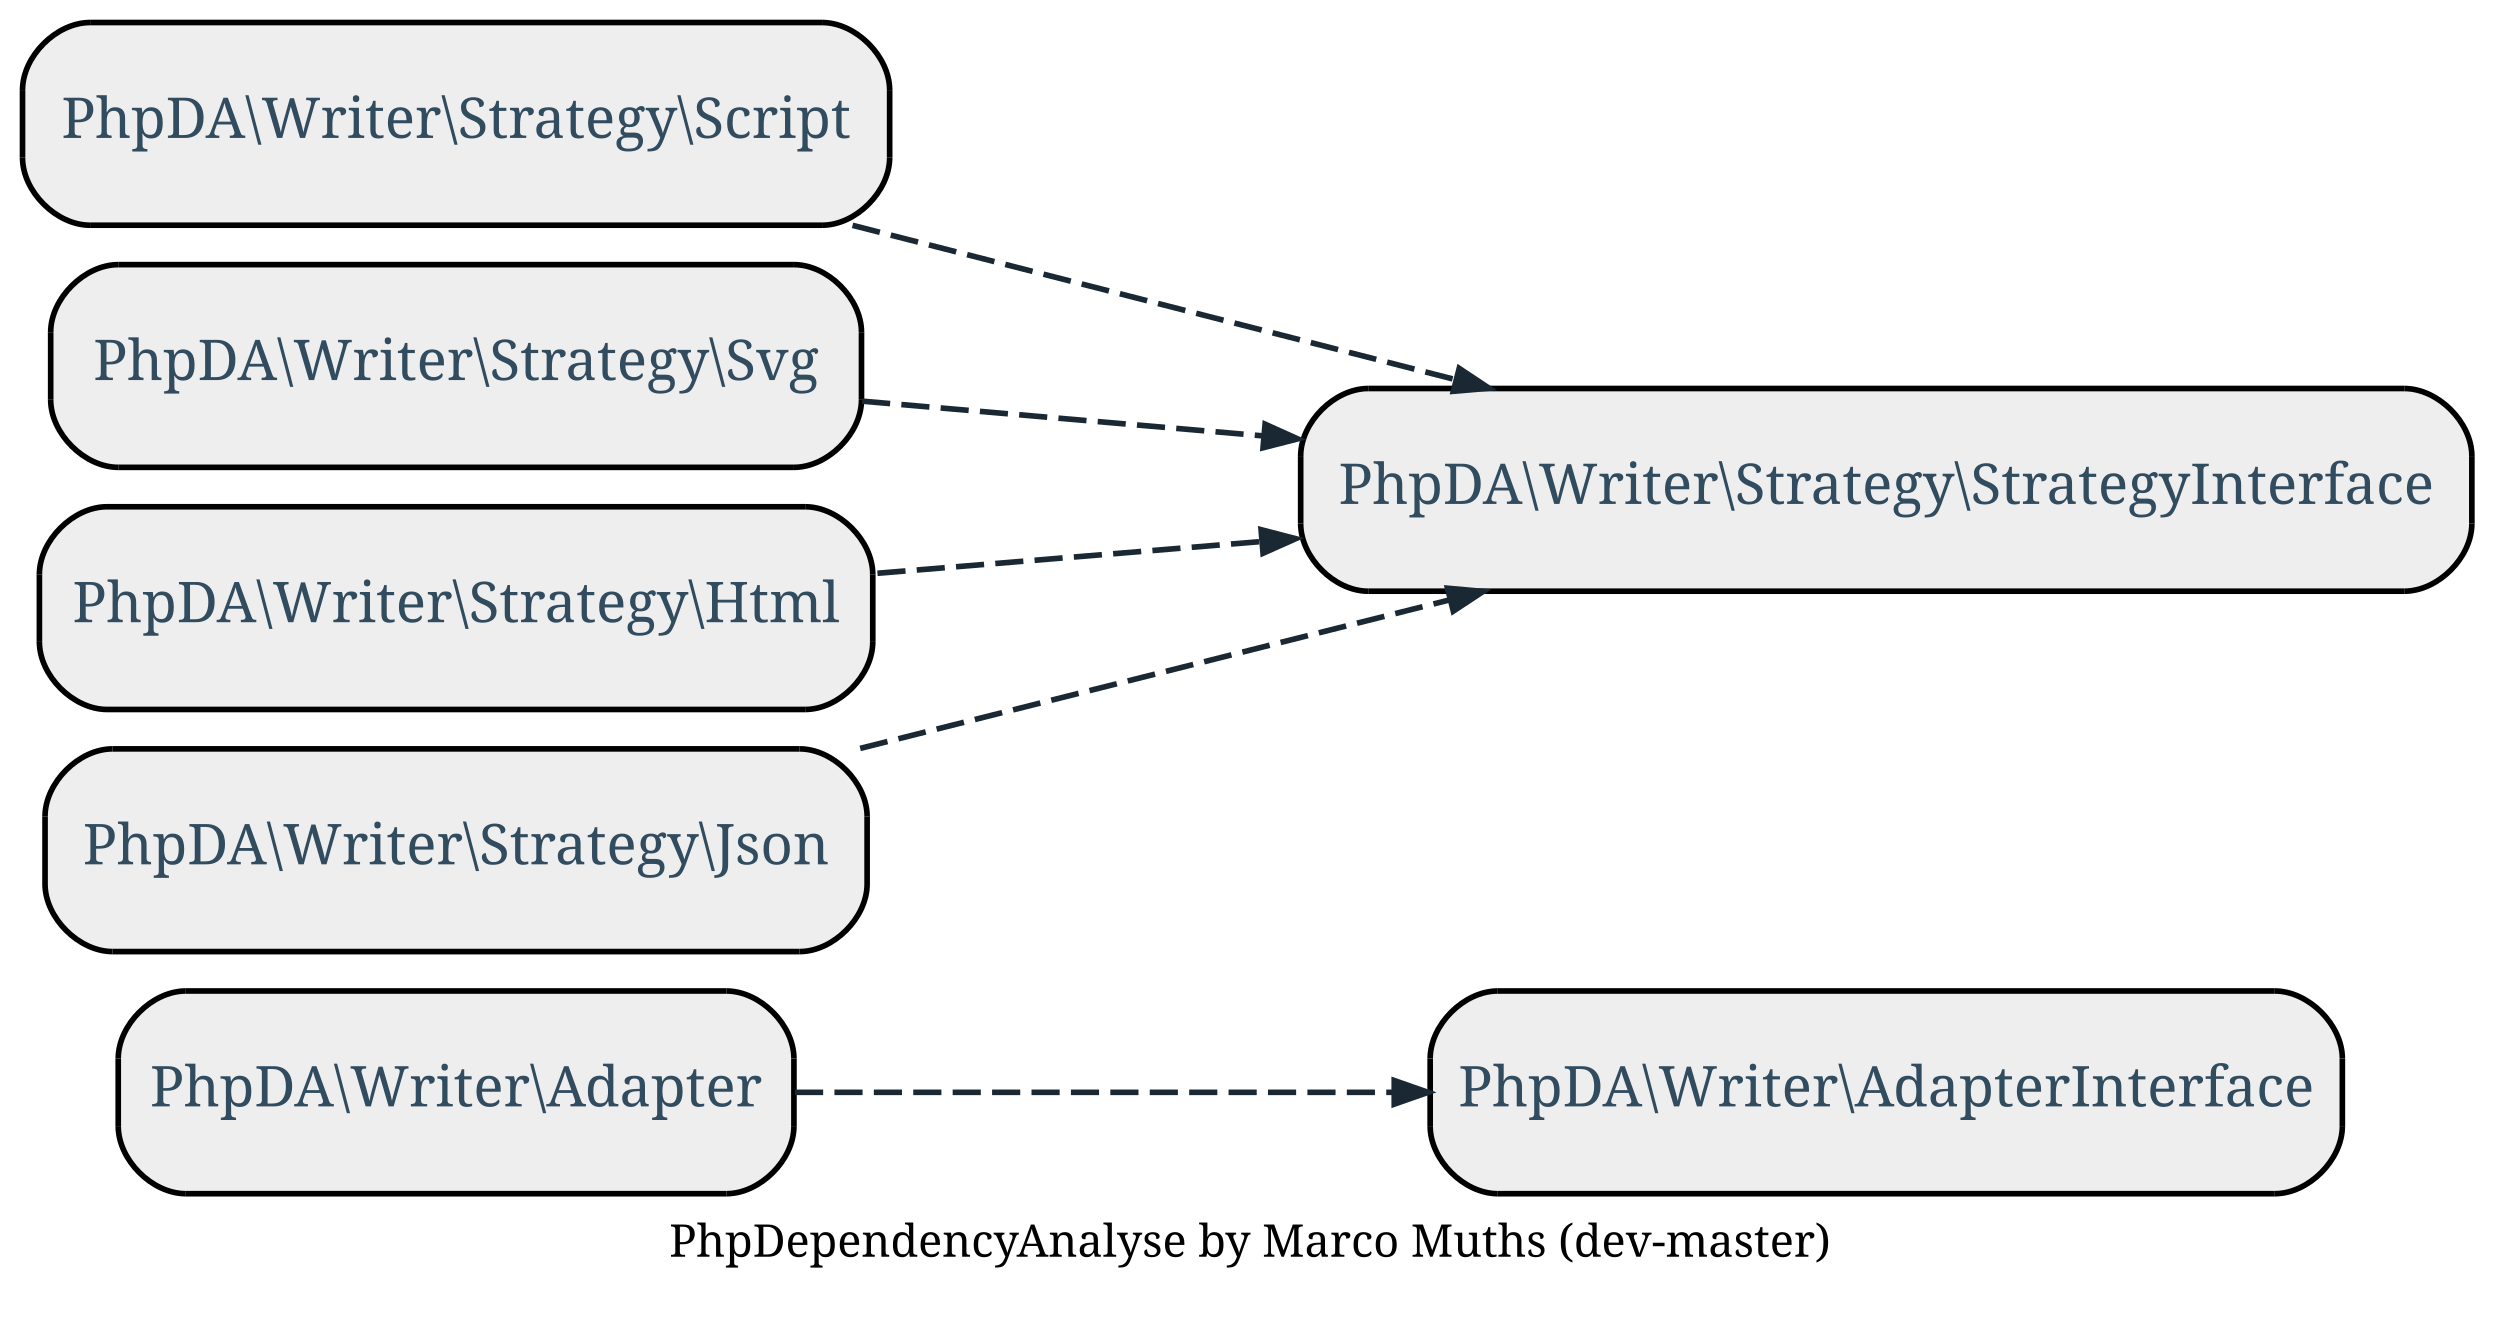
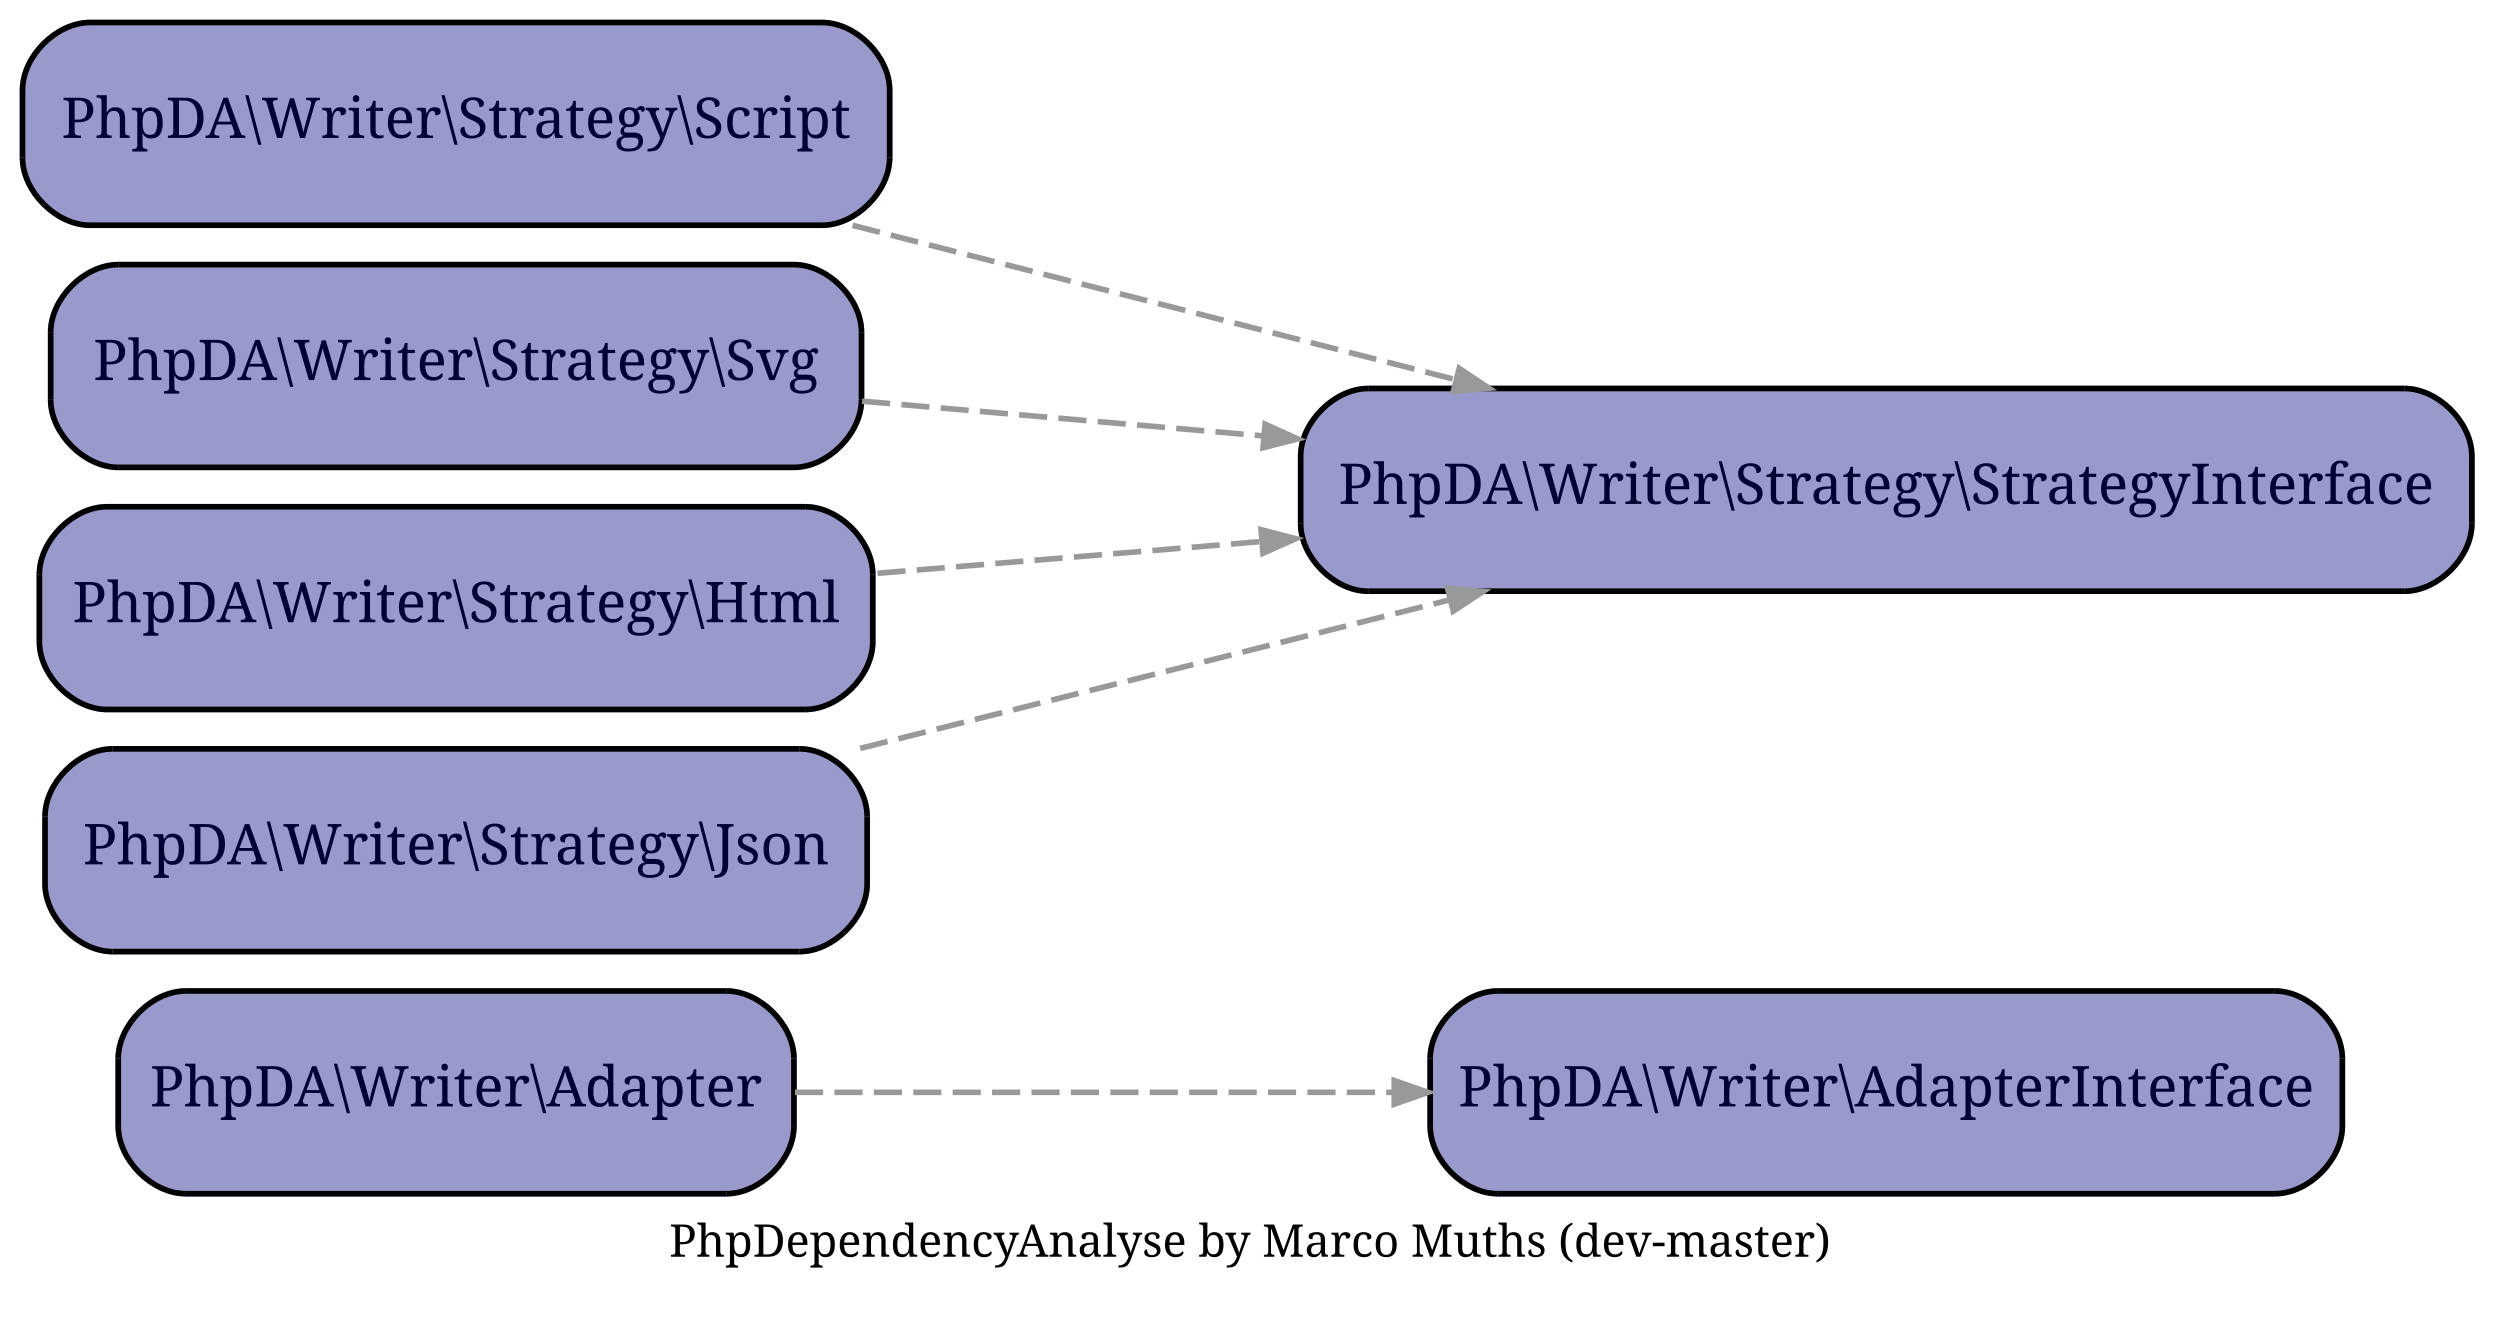
<svg xmlns="http://www.w3.org/2000/svg" width="444pt" height="234pt" viewBox="0.00 0.00 444.00 234.00">
  <g id="graph1" class="graph" transform="scale(1 1) rotate(0) translate(4 230)">
    <polygon fill="white" stroke="white" points="-4,5 -4,-230 441,-230 441,5 -4,5" />
    <text text-anchor="middle" x="218" y="-6.8" font-family="Times Roman,serif" font-size="8.00">PhpDependencyAnalyse by Marco Muths (dev-master)</text>
    <g id="node1" class="node">
-       <polygon fill="#eeeeee" stroke="#eeeeee" points="400,-54 262,-54 250,-42 250,-30 262,-18 400,-18 412,-30 412,-42 400,-54" />
-       <path fill="#eeeeee" stroke="#eeeeee" d="M262,-54C256,-54 250,-48 250,-42" />
-       <path fill="#eeeeee" stroke="#eeeeee" d="M250,-30C250,-24 256,-18 262,-18" />
-       <path fill="#eeeeee" stroke="#eeeeee" d="M400,-18C406,-18 412,-24 412,-30" />
-       <path fill="#eeeeee" stroke="#eeeeee" d="M412,-42C412,-48 406,-54 400,-54" />
+       <polygon fill="#9999cc" stroke="#9999cc" points="400,-54 262,-54 250,-42 250,-30 262,-18 400,-18 412,-30 412,-42 400,-54" />
+       <path fill="#9999cc" stroke="#9999cc" d="M262,-54C256,-54 250,-48 250,-42" />
+       <path fill="#9999cc" stroke="#9999cc" d="M250,-30C250,-24 256,-18 262,-18" />
+       <path fill="#9999cc" stroke="#9999cc" d="M400,-18C406,-18 412,-24 412,-30" />
+       <path fill="#9999cc" stroke="#9999cc" d="M412,-42C412,-48 406,-54 400,-54" />
      <polyline fill="none" stroke="black" points="400,-54 262,-54 " />
      <path fill="none" stroke="black" d="M262,-54C256,-54 250,-48 250,-42" />
      <polyline fill="none" stroke="black" points="250,-42 250,-30 " />
      <path fill="none" stroke="black" d="M250,-30C250,-24 256,-18 262,-18" />
      <polyline fill="none" stroke="black" points="262,-18 400,-18 " />
      <path fill="none" stroke="black" d="M400,-18C406,-18 412,-24 412,-30" />
      <polyline fill="none" stroke="black" points="412,-30 412,-42 " />
      <path fill="none" stroke="black" d="M412,-42C412,-48 406,-54 400,-54" />
-       <text text-anchor="middle" x="331" y="-33.5" font-family="Times Roman,serif" font-size="10.00" fill="#314b5f">PhpDA\Writer\AdapterInterface</text>
+       <text text-anchor="middle" x="331" y="-33.5" font-family="Times Roman,serif" font-size="10.00" fill="#000033">PhpDA\Writer\AdapterInterface</text>
    </g>
    <g id="node2" class="node">
-       <polygon fill="#eeeeee" stroke="#eeeeee" points="125,-54 29,-54 17,-42 17,-30 29,-18 125,-18 137,-30 137,-42 125,-54" />
-       <path fill="#eeeeee" stroke="#eeeeee" d="M29,-54C23,-54 17,-48 17,-42" />
-       <path fill="#eeeeee" stroke="#eeeeee" d="M17,-30C17,-24 23,-18 29,-18" />
-       <path fill="#eeeeee" stroke="#eeeeee" d="M125,-18C131,-18 137,-24 137,-30" />
-       <path fill="#eeeeee" stroke="#eeeeee" d="M137,-42C137,-48 131,-54 125,-54" />
+       <polygon fill="#9999cc" stroke="#9999cc" points="125,-54 29,-54 17,-42 17,-30 29,-18 125,-18 137,-30 137,-42 125,-54" />
+       <path fill="#9999cc" stroke="#9999cc" d="M29,-54C23,-54 17,-48 17,-42" />
+       <path fill="#9999cc" stroke="#9999cc" d="M17,-30C17,-24 23,-18 29,-18" />
+       <path fill="#9999cc" stroke="#9999cc" d="M125,-18C131,-18 137,-24 137,-30" />
+       <path fill="#9999cc" stroke="#9999cc" d="M137,-42C137,-48 131,-54 125,-54" />
      <polyline fill="none" stroke="black" points="125,-54 29,-54 " />
      <path fill="none" stroke="black" d="M29,-54C23,-54 17,-48 17,-42" />
      <polyline fill="none" stroke="black" points="17,-42 17,-30 " />
      <path fill="none" stroke="black" d="M17,-30C17,-24 23,-18 29,-18" />
      <polyline fill="none" stroke="black" points="29,-18 125,-18 " />
      <path fill="none" stroke="black" d="M125,-18C131,-18 137,-24 137,-30" />
      <polyline fill="none" stroke="black" points="137,-30 137,-42 " />
      <path fill="none" stroke="black" d="M137,-42C137,-48 131,-54 125,-54" />
-       <text text-anchor="middle" x="77" y="-33.5" font-family="Times Roman,serif" font-size="10.00" fill="#314b5f">PhpDA\Writer\Adapter</text>
+       <text text-anchor="middle" x="77" y="-33.5" font-family="Times Roman,serif" font-size="10.00" fill="#000033">PhpDA\Writer\Adapter</text>
    </g>
    <g id="edge2" class="edge">
-       <path fill="none" stroke="#1a2833" stroke-dasharray="5,2" d="M137.194,-36C168.952,-36 208.501,-36 243.575,-36" />
-       <polygon fill="#1a2833" stroke="#1a2833" points="243.615,-38.1 249.615,-36 243.615,-33.9 243.615,-38.1" />
+       <path fill="none" stroke="#999999" stroke-dasharray="5,2" d="M137.194,-36C168.952,-36 208.501,-36 243.575,-36" />
+       <polygon fill="#999999" stroke="#999999" points="243.615,-38.1 249.615,-36 243.615,-33.9 243.615,-38.1" />
    </g>
    <g id="node3" class="node">
-       <polygon fill="#eeeeee" stroke="#eeeeee" points="142,-226 12,-226 5.68434e-14,-214 2.84217e-14,-202 12,-190 142,-190 154,-202 154,-214 142,-226" />
-       <path fill="#eeeeee" stroke="#eeeeee" d="M12,-226C6,-226 7.10543e-14,-220 5.68434e-14,-214" />
-       <path fill="#eeeeee" stroke="#eeeeee" d="M2.84217e-14,-202C1.42109e-14,-196 6,-190 12,-190" />
-       <path fill="#eeeeee" stroke="#eeeeee" d="M142,-190C148,-190 154,-196 154,-202" />
-       <path fill="#eeeeee" stroke="#eeeeee" d="M154,-214C154,-220 148,-226 142,-226" />
+       <polygon fill="#9999cc" stroke="#9999cc" points="142,-226 12,-226 5.68434e-14,-214 2.84217e-14,-202 12,-190 142,-190 154,-202 154,-214 142,-226" />
+       <path fill="#9999cc" stroke="#9999cc" d="M12,-226C6,-226 7.10543e-14,-220 5.68434e-14,-214" />
+       <path fill="#9999cc" stroke="#9999cc" d="M2.84217e-14,-202C1.42109e-14,-196 6,-190 12,-190" />
+       <path fill="#9999cc" stroke="#9999cc" d="M142,-190C148,-190 154,-196 154,-202" />
+       <path fill="#9999cc" stroke="#9999cc" d="M154,-214C154,-220 148,-226 142,-226" />
      <polyline fill="none" stroke="black" points="142,-226 12,-226 " />
      <path fill="none" stroke="black" d="M12,-226C6,-226 7.10543e-14,-220 5.68434e-14,-214" />
      <polyline fill="none" stroke="black" points="5.68434e-14,-214 2.84217e-14,-202 " />
      <path fill="none" stroke="black" d="M2.84217e-14,-202C1.42109e-14,-196 6,-190 12,-190" />
      <polyline fill="none" stroke="black" points="12,-190 142,-190 " />
      <path fill="none" stroke="black" d="M142,-190C148,-190 154,-196 154,-202" />
      <polyline fill="none" stroke="black" points="154,-202 154,-214 " />
      <path fill="none" stroke="black" d="M154,-214C154,-220 148,-226 142,-226" />
-       <text text-anchor="middle" x="77" y="-205.5" font-family="Times Roman,serif" font-size="10.00" fill="#314b5f">PhpDA\Writer\Strategy\Script</text>
+       <text text-anchor="middle" x="77" y="-205.5" font-family="Times Roman,serif" font-size="10.00" fill="#000033">PhpDA\Writer\Strategy\Script</text>
    </g>
    <g id="node4" class="node">
-       <polygon fill="#eeeeee" stroke="#eeeeee" points="423,-161 239,-161 227,-149 227,-137 239,-125 423,-125 435,-137 435,-149 423,-161" />
-       <path fill="#eeeeee" stroke="#eeeeee" d="M239,-161C233,-161 227,-155 227,-149" />
-       <path fill="#eeeeee" stroke="#eeeeee" d="M227,-137C227,-131 233,-125 239,-125" />
-       <path fill="#eeeeee" stroke="#eeeeee" d="M423,-125C429,-125 435,-131 435,-137" />
-       <path fill="#eeeeee" stroke="#eeeeee" d="M435,-149C435,-155 429,-161 423,-161" />
+       <polygon fill="#9999cc" stroke="#9999cc" points="423,-161 239,-161 227,-149 227,-137 239,-125 423,-125 435,-137 435,-149 423,-161" />
+       <path fill="#9999cc" stroke="#9999cc" d="M239,-161C233,-161 227,-155 227,-149" />
+       <path fill="#9999cc" stroke="#9999cc" d="M227,-137C227,-131 233,-125 239,-125" />
+       <path fill="#9999cc" stroke="#9999cc" d="M423,-125C429,-125 435,-131 435,-137" />
+       <path fill="#9999cc" stroke="#9999cc" d="M435,-149C435,-155 429,-161 423,-161" />
      <polyline fill="none" stroke="black" points="423,-161 239,-161 " />
      <path fill="none" stroke="black" d="M239,-161C233,-161 227,-155 227,-149" />
      <polyline fill="none" stroke="black" points="227,-149 227,-137 " />
      <path fill="none" stroke="black" d="M227,-137C227,-131 233,-125 239,-125" />
      <polyline fill="none" stroke="black" points="239,-125 423,-125 " />
      <path fill="none" stroke="black" d="M423,-125C429,-125 435,-131 435,-137" />
      <polyline fill="none" stroke="black" points="435,-137 435,-149 " />
      <path fill="none" stroke="black" d="M435,-149C435,-155 429,-161 423,-161" />
-       <text text-anchor="middle" x="331" y="-140.5" font-family="Times Roman,serif" font-size="10.00" fill="#314b5f">PhpDA\Writer\Strategy\StrategyInterface</text>
+       <text text-anchor="middle" x="331" y="-140.5" font-family="Times Roman,serif" font-size="10.00" fill="#000033">PhpDA\Writer\Strategy\StrategyInterface</text>
    </g>
    <g id="edge4" class="edge">
-       <path fill="none" stroke="#1a2833" stroke-dasharray="5,2" d="M147.416,-189.98C180.725,-181.456 220.561,-171.262 254.6,-162.551" />
-       <polygon fill="#1a2833" stroke="#1a2833" points="255.155,-164.577 260.447,-161.055 254.114,-160.508 255.155,-164.577" />
+       <path fill="none" stroke="#999999" stroke-dasharray="5,2" d="M147.416,-189.98C180.725,-181.456 220.561,-171.262 254.6,-162.551" />
+       <polygon fill="#999999" stroke="#999999" points="255.155,-164.577 260.447,-161.055 254.114,-160.508 255.155,-164.577" />
    </g>
    <g id="node5" class="node">
-       <polygon fill="#eeeeee" stroke="#eeeeee" points="137,-183 17,-183 5,-171 5,-159 17,-147 137,-147 149,-159 149,-171 137,-183" />
-       <path fill="#eeeeee" stroke="#eeeeee" d="M17,-183C11,-183 5,-177 5,-171" />
-       <path fill="#eeeeee" stroke="#eeeeee" d="M5,-159C5,-153 11,-147 17,-147" />
-       <path fill="#eeeeee" stroke="#eeeeee" d="M137,-147C143,-147 149,-153 149,-159" />
-       <path fill="#eeeeee" stroke="#eeeeee" d="M149,-171C149,-177 143,-183 137,-183" />
+       <polygon fill="#9999cc" stroke="#9999cc" points="137,-183 17,-183 5,-171 5,-159 17,-147 137,-147 149,-159 149,-171 137,-183" />
+       <path fill="#9999cc" stroke="#9999cc" d="M17,-183C11,-183 5,-177 5,-171" />
+       <path fill="#9999cc" stroke="#9999cc" d="M5,-159C5,-153 11,-147 17,-147" />
+       <path fill="#9999cc" stroke="#9999cc" d="M137,-147C143,-147 149,-153 149,-159" />
+       <path fill="#9999cc" stroke="#9999cc" d="M149,-171C149,-177 143,-183 137,-183" />
      <polyline fill="none" stroke="black" points="137,-183 17,-183 " />
      <path fill="none" stroke="black" d="M17,-183C11,-183 5,-177 5,-171" />
      <polyline fill="none" stroke="black" points="5,-171 5,-159 " />
      <path fill="none" stroke="black" d="M5,-159C5,-153 11,-147 17,-147" />
      <polyline fill="none" stroke="black" points="17,-147 137,-147 " />
      <path fill="none" stroke="black" d="M137,-147C143,-147 149,-153 149,-159" />
      <polyline fill="none" stroke="black" points="149,-159 149,-171 " />
      <path fill="none" stroke="black" d="M149,-171C149,-177 143,-183 137,-183" />
-       <text text-anchor="middle" x="77" y="-162.5" font-family="Times Roman,serif" font-size="10.00" fill="#314b5f">PhpDA\Writer\Strategy\Svg</text>
+       <text text-anchor="middle" x="77" y="-162.5" font-family="Times Roman,serif" font-size="10.00" fill="#000033">PhpDA\Writer\Strategy\Svg</text>
    </g>
    <g id="edge6" class="edge">
-       <path fill="none" stroke="#1a2833" stroke-dasharray="5,2" d="M149.107,-158.755C171.281,-156.834 196.22,-154.674 220.357,-152.583" />
-       <polygon fill="#1a2833" stroke="#1a2833" points="220.678,-154.663 226.474,-152.053 220.315,-150.479 220.678,-154.663" />
+       <path fill="none" stroke="#999999" stroke-dasharray="5,2" d="M149.107,-158.755C171.281,-156.834 196.22,-154.674 220.357,-152.583" />
+       <polygon fill="#999999" stroke="#999999" points="220.678,-154.663 226.474,-152.053 220.315,-150.479 220.678,-154.663" />
    </g>
    <g id="node6" class="node">
-       <polygon fill="#eeeeee" stroke="#eeeeee" points="139,-140 15,-140 3,-128 3,-116 15,-104 139,-104 151,-116 151,-128 139,-140" />
-       <path fill="#eeeeee" stroke="#eeeeee" d="M15,-140C9,-140 3,-134 3,-128" />
-       <path fill="#eeeeee" stroke="#eeeeee" d="M3,-116C3,-110 9,-104 15,-104" />
-       <path fill="#eeeeee" stroke="#eeeeee" d="M139,-104C145,-104 151,-110 151,-116" />
-       <path fill="#eeeeee" stroke="#eeeeee" d="M151,-128C151,-134 145,-140 139,-140" />
+       <polygon fill="#9999cc" stroke="#9999cc" points="139,-140 15,-140 3,-128 3,-116 15,-104 139,-104 151,-116 151,-128 139,-140" />
+       <path fill="#9999cc" stroke="#9999cc" d="M15,-140C9,-140 3,-134 3,-128" />
+       <path fill="#9999cc" stroke="#9999cc" d="M3,-116C3,-110 9,-104 15,-104" />
+       <path fill="#9999cc" stroke="#9999cc" d="M139,-104C145,-104 151,-110 151,-116" />
+       <path fill="#9999cc" stroke="#9999cc" d="M151,-128C151,-134 145,-140 139,-140" />
      <polyline fill="none" stroke="black" points="139,-140 15,-140 " />
      <path fill="none" stroke="black" d="M15,-140C9,-140 3,-134 3,-128" />
      <polyline fill="none" stroke="black" points="3,-128 3,-116 " />
      <path fill="none" stroke="black" d="M3,-116C3,-110 9,-104 15,-104" />
      <polyline fill="none" stroke="black" points="15,-104 139,-104 " />
      <path fill="none" stroke="black" d="M139,-104C145,-104 151,-110 151,-116" />
      <polyline fill="none" stroke="black" points="151,-116 151,-128 " />
      <path fill="none" stroke="black" d="M151,-128C151,-134 145,-140 139,-140" />
-       <text text-anchor="middle" x="77" y="-119.5" font-family="Times Roman,serif" font-size="10.00" fill="#314b5f">PhpDA\Writer\Strategy\Html</text>
+       <text text-anchor="middle" x="77" y="-119.5" font-family="Times Roman,serif" font-size="10.00" fill="#000033">PhpDA\Writer\Strategy\Html</text>
    </g>
    <g id="edge8" class="edge">
-       <path fill="none" stroke="#1a2833" stroke-dasharray="5,2" d="M151.835,-128.187C173.193,-129.953 196.935,-131.916 219.964,-133.82" />
-       <polygon fill="#1a2833" stroke="#1a2833" points="219.966,-135.927 226.119,-134.329 220.312,-131.741 219.966,-135.927" />
+       <path fill="none" stroke="#999999" stroke-dasharray="5,2" d="M151.835,-128.187C173.193,-129.953 196.935,-131.916 219.964,-133.82" />
+       <polygon fill="#999999" stroke="#999999" points="219.966,-135.927 226.119,-134.329 220.312,-131.741 219.966,-135.927" />
    </g>
    <g id="node7" class="node">
-       <polygon fill="#eeeeee" stroke="#eeeeee" points="138,-97 16,-97 4,-85 4,-73 16,-61 138,-61 150,-73 150,-85 138,-97" />
-       <path fill="#eeeeee" stroke="#eeeeee" d="M16,-97C10,-97 4,-91 4,-85" />
-       <path fill="#eeeeee" stroke="#eeeeee" d="M4,-73C4,-67 10,-61 16,-61" />
-       <path fill="#eeeeee" stroke="#eeeeee" d="M138,-61C144,-61 150,-67 150,-73" />
-       <path fill="#eeeeee" stroke="#eeeeee" d="M150,-85C150,-91 144,-97 138,-97" />
+       <polygon fill="#9999cc" stroke="#9999cc" points="138,-97 16,-97 4,-85 4,-73 16,-61 138,-61 150,-73 150,-85 138,-97" />
+       <path fill="#9999cc" stroke="#9999cc" d="M16,-97C10,-97 4,-91 4,-85" />
+       <path fill="#9999cc" stroke="#9999cc" d="M4,-73C4,-67 10,-61 16,-61" />
+       <path fill="#9999cc" stroke="#9999cc" d="M138,-61C144,-61 150,-67 150,-73" />
+       <path fill="#9999cc" stroke="#9999cc" d="M150,-85C150,-91 144,-97 138,-97" />
      <polyline fill="none" stroke="black" points="138,-97 16,-97 " />
      <path fill="none" stroke="black" d="M16,-97C10,-97 4,-91 4,-85" />
      <polyline fill="none" stroke="black" points="4,-85 4,-73 " />
      <path fill="none" stroke="black" d="M4,-73C4,-67 10,-61 16,-61" />
      <polyline fill="none" stroke="black" points="16,-61 138,-61 " />
      <path fill="none" stroke="black" d="M138,-61C144,-61 150,-67 150,-73" />
      <polyline fill="none" stroke="black" points="150,-73 150,-85 " />
      <path fill="none" stroke="black" d="M150,-85C150,-91 144,-97 138,-97" />
-       <text text-anchor="middle" x="77" y="-76.5" font-family="Times Roman,serif" font-size="10.00" fill="#314b5f">PhpDA\Writer\Strategy\Json</text>
+       <text text-anchor="middle" x="77" y="-76.5" font-family="Times Roman,serif" font-size="10.00" fill="#000033">PhpDA\Writer\Strategy\Json</text>
    </g>
    <g id="edge10" class="edge">
-       <path fill="none" stroke="#1a2833" stroke-dasharray="5,2" d="M148.768,-97.083C181.36,-105.296 219.981,-115.027 253.26,-123.412" />
-       <polygon fill="#1a2833" stroke="#1a2833" points="253.078,-125.532 259.41,-124.961 254.105,-121.459 253.078,-125.532" />
+       <path fill="none" stroke="#999999" stroke-dasharray="5,2" d="M148.768,-97.083C181.36,-105.296 219.981,-115.027 253.26,-123.412" />
+       <polygon fill="#999999" stroke="#999999" points="253.078,-125.532 259.41,-124.961 254.105,-121.459 253.078,-125.532" />
    </g>
  </g>
</svg>
